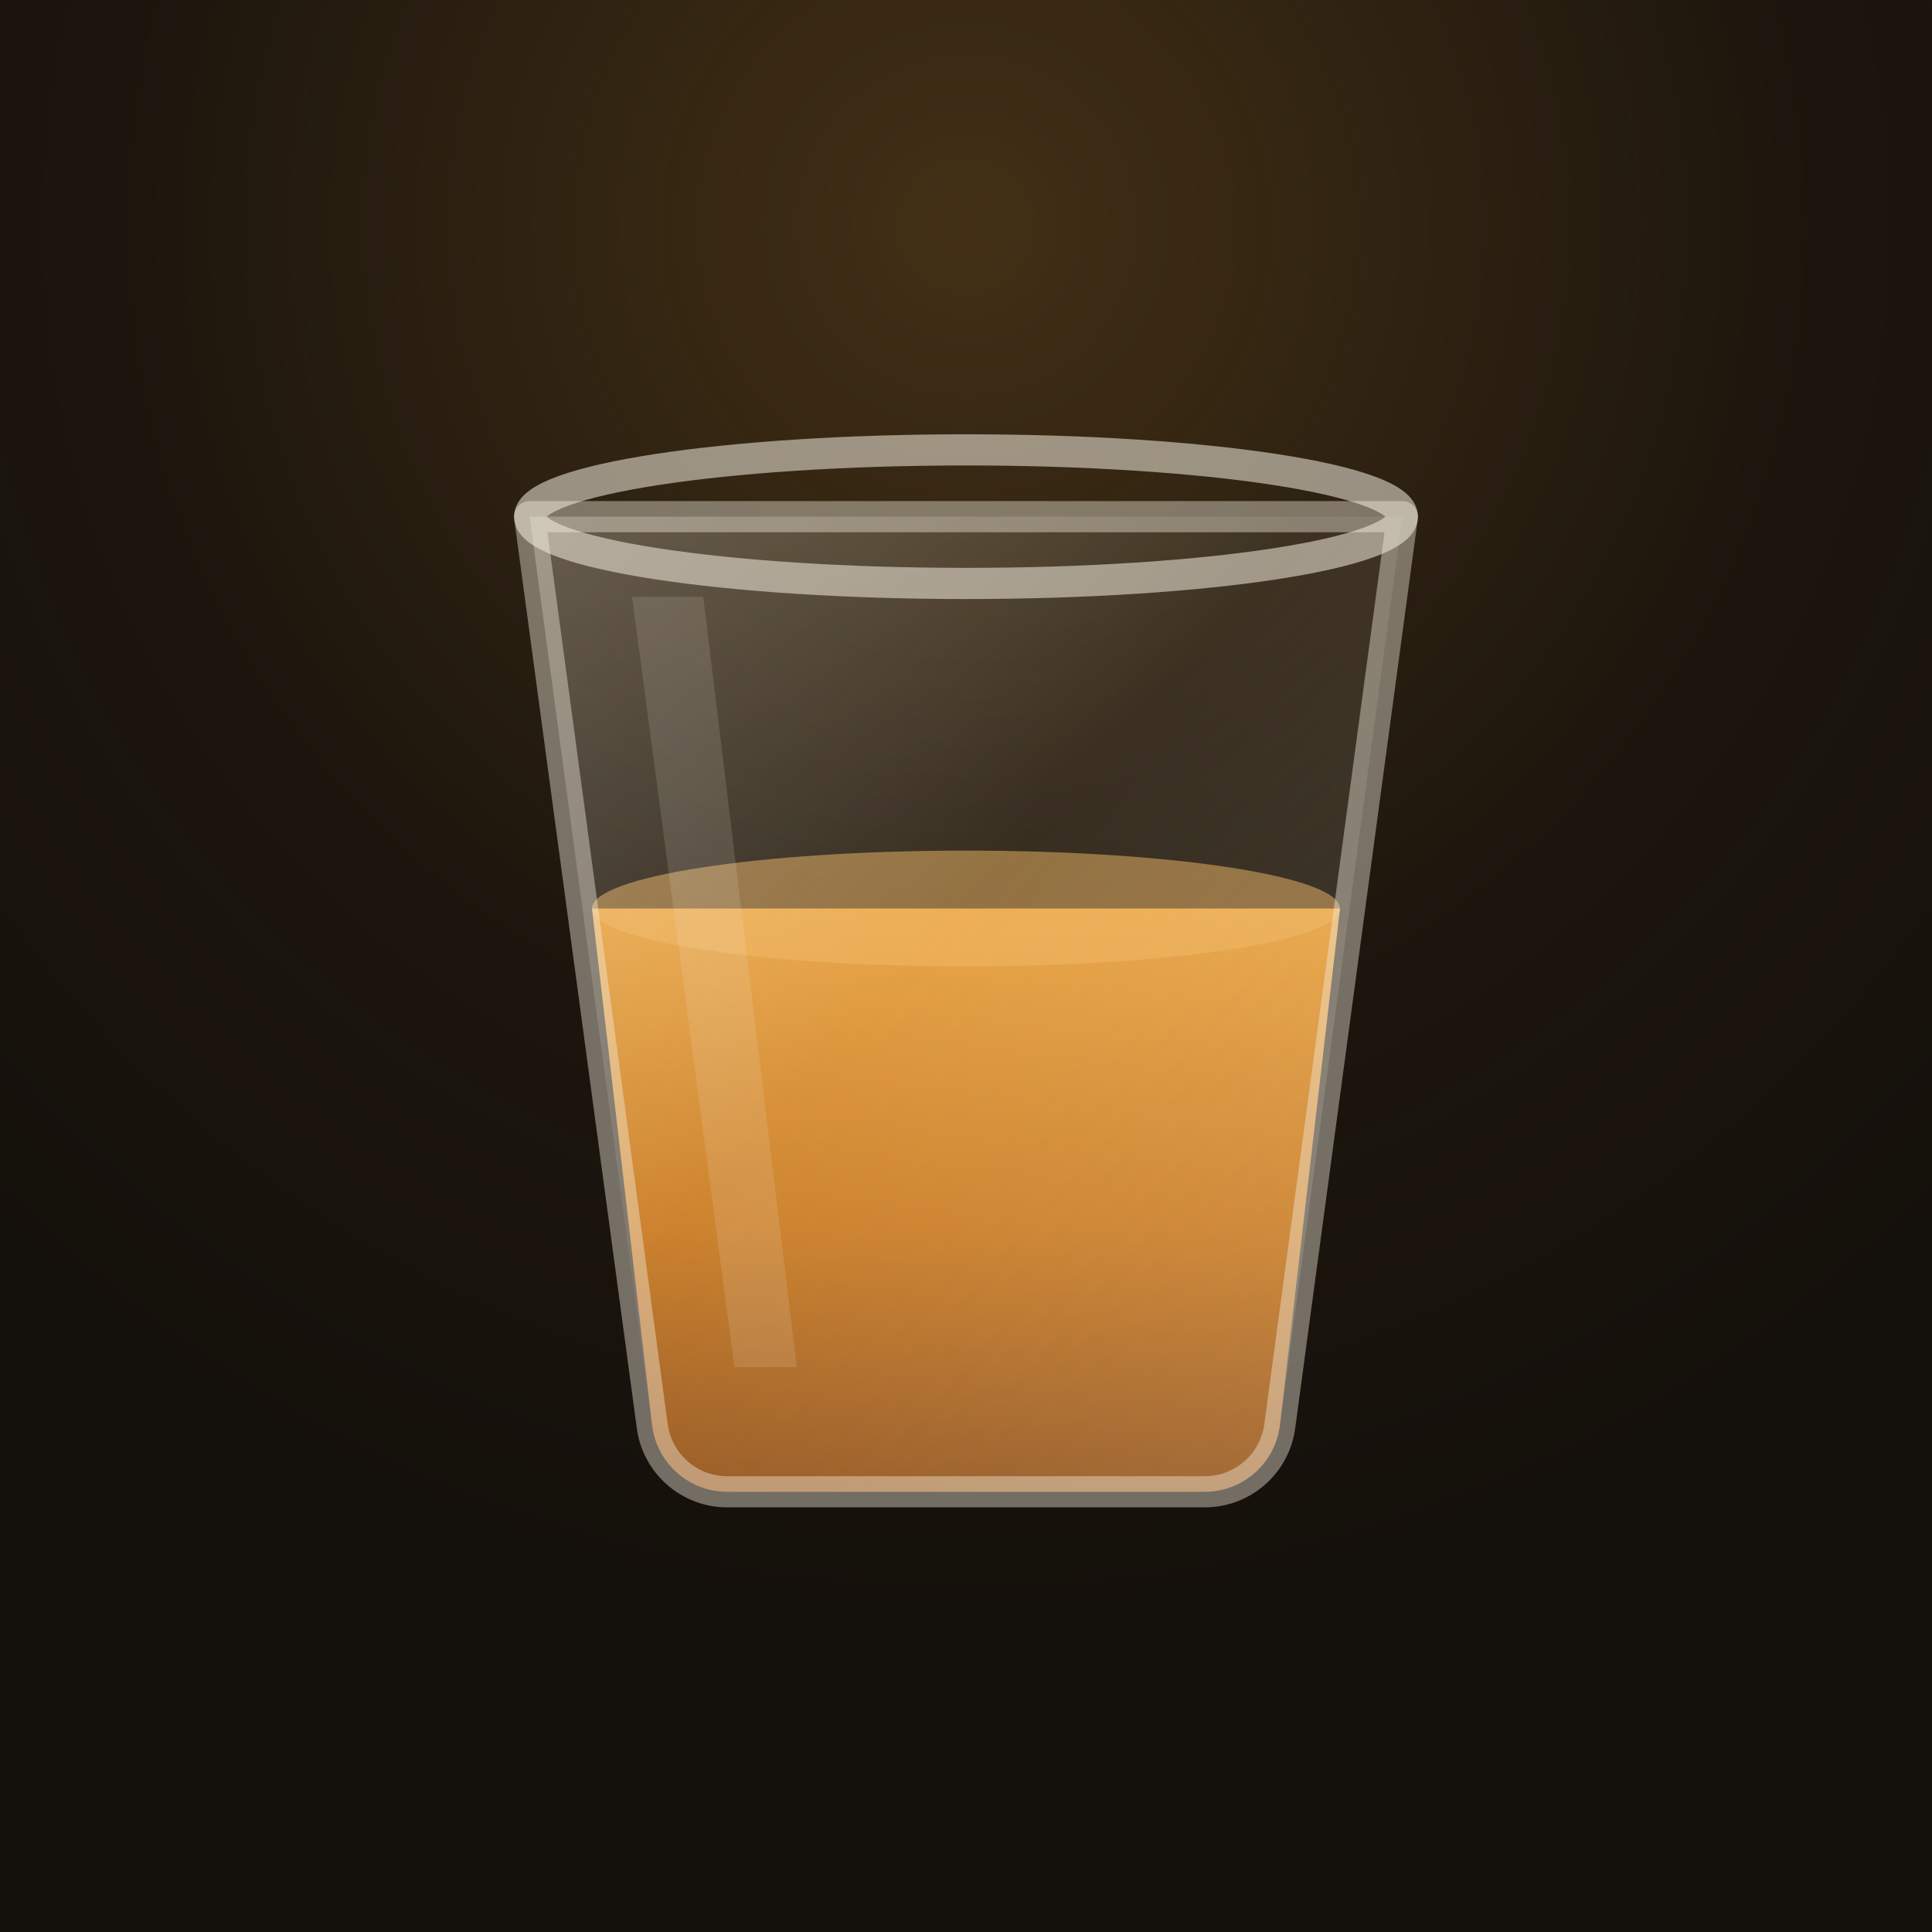
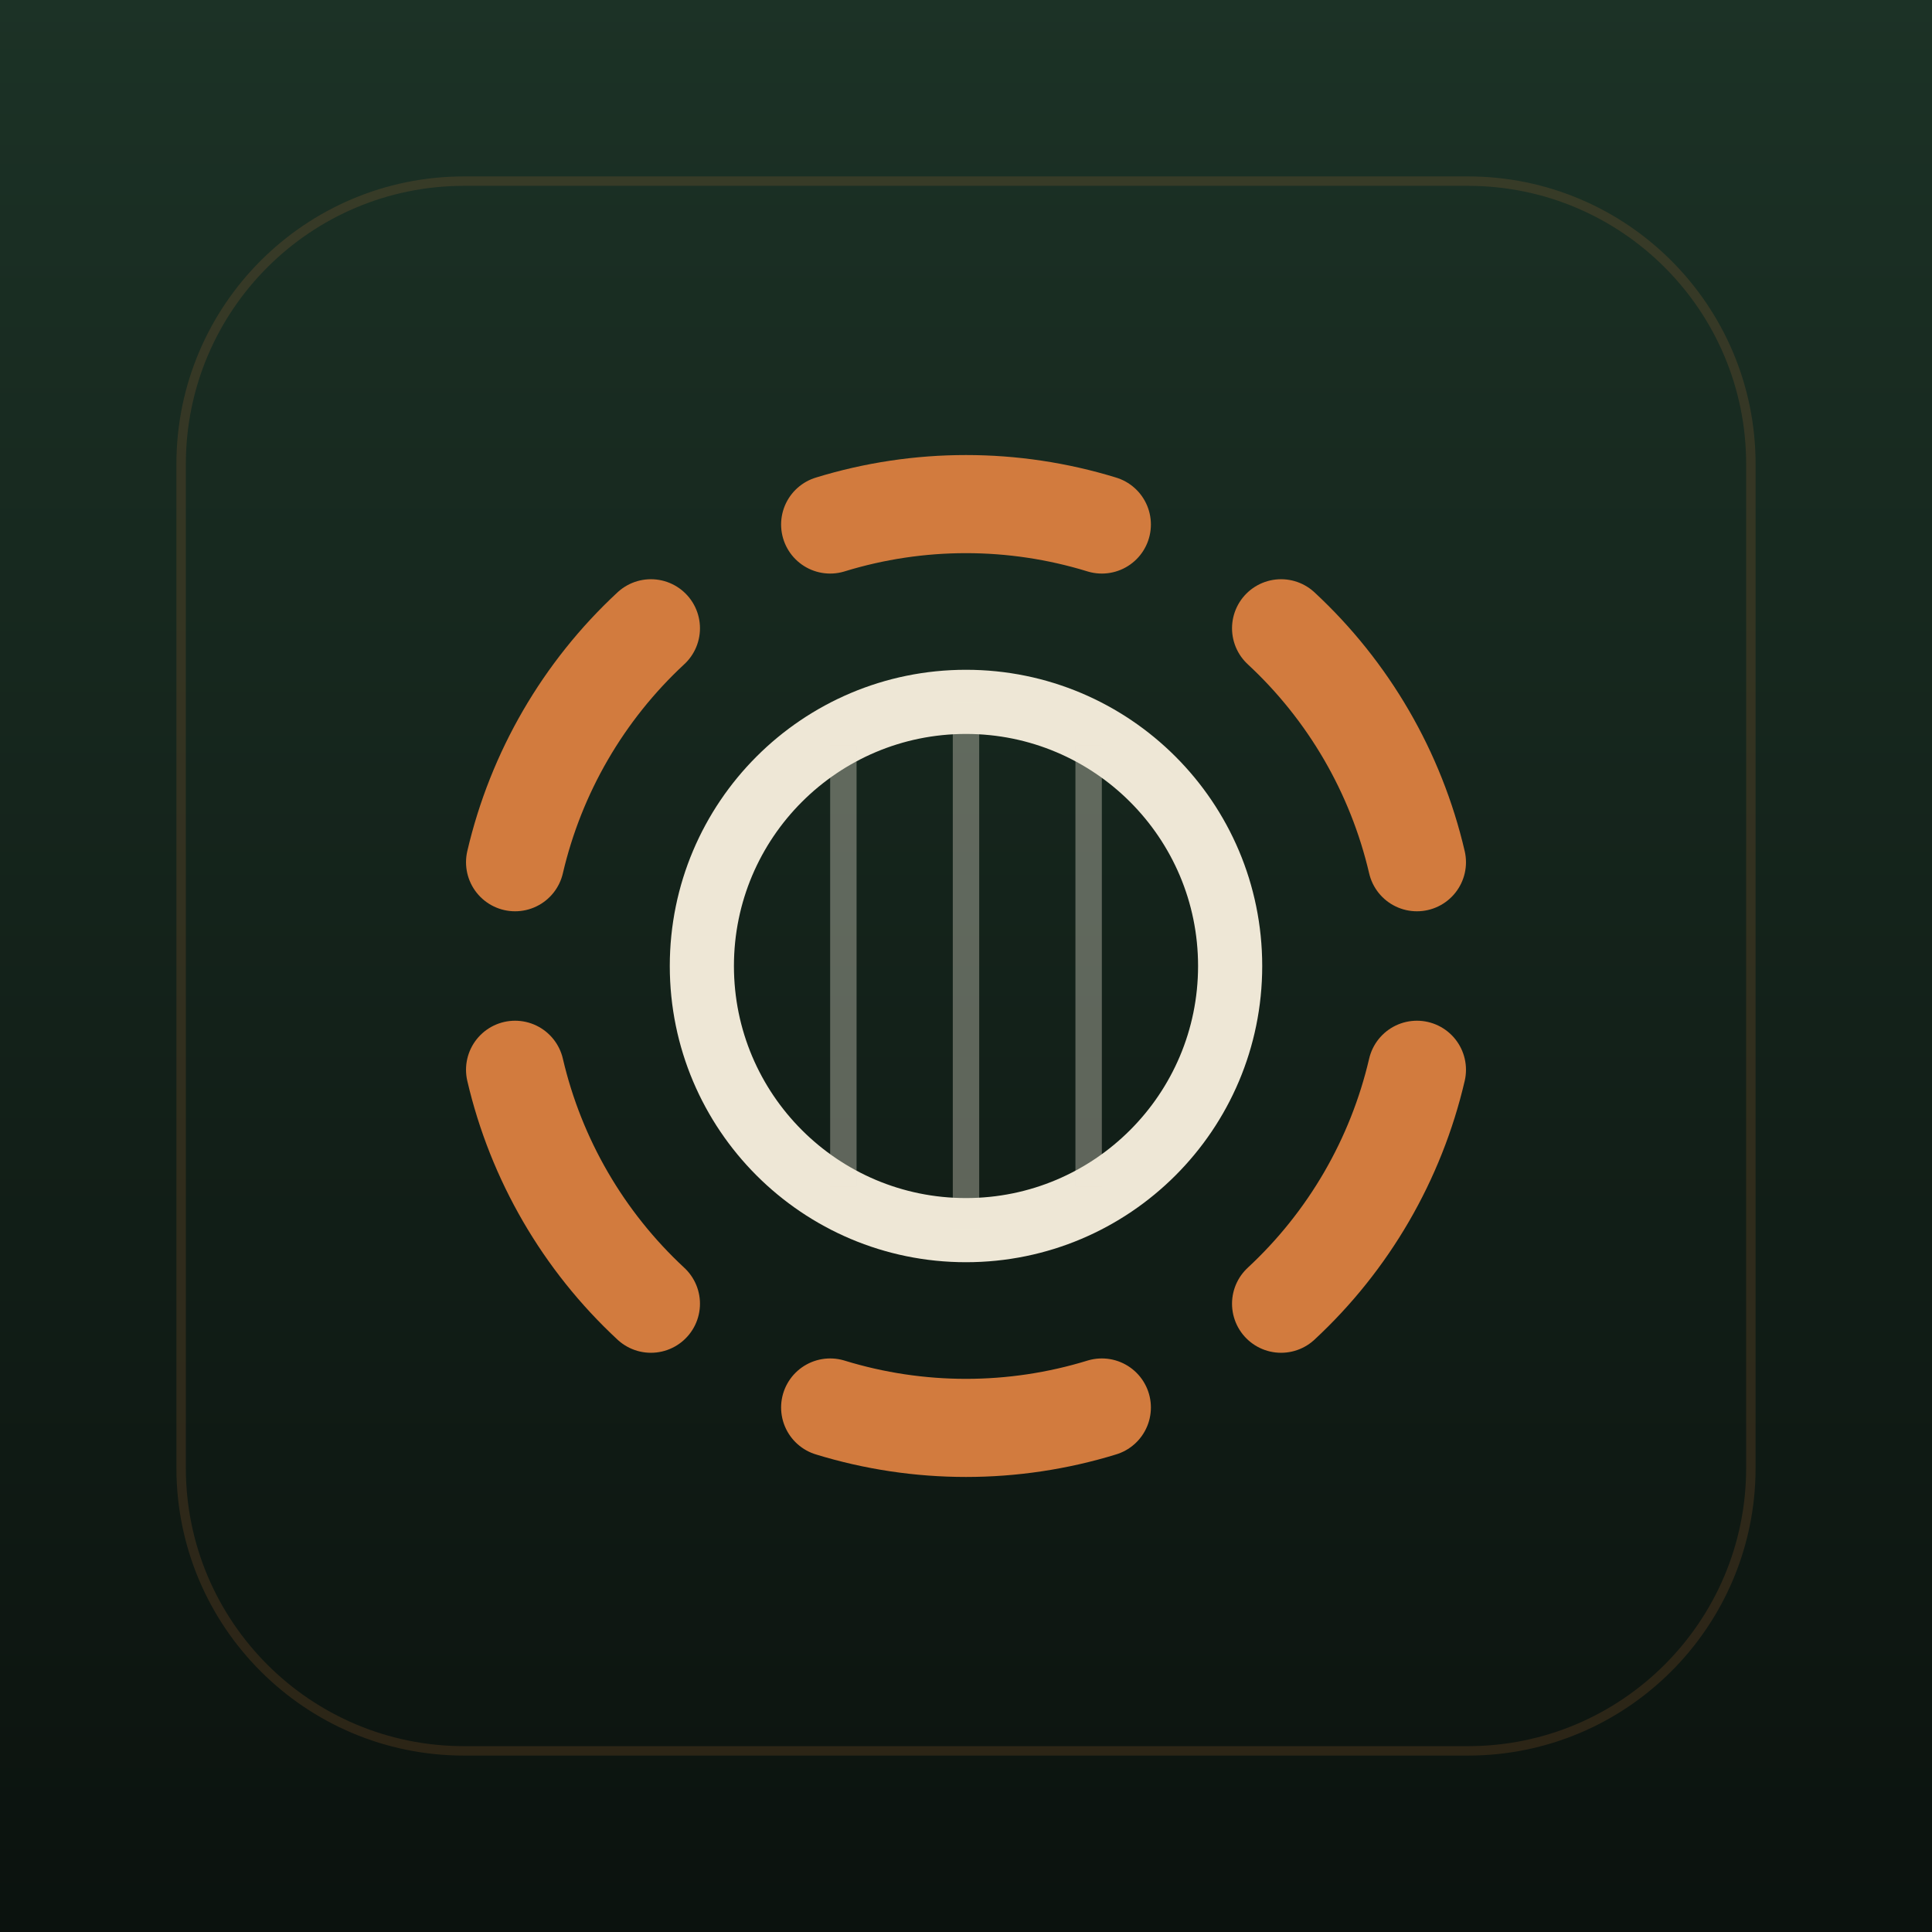
<svg xmlns="http://www.w3.org/2000/svg" viewBox="0 0 1024 1024" width="1024" height="1024">
  <defs>
-     <radialGradient id="glow" cx="50%" cy="12%" r="72%">
-       <stop offset="0%" stop-color="#e8a13c" stop-opacity="0.22" />
-       <stop offset="60%" stop-color="#e8a13c" stop-opacity="0.04" />
-       <stop offset="100%" stop-color="#e8a13c" stop-opacity="0" />
-     </radialGradient>
-     <linearGradient id="whiskey" x1="0" y1="0" x2="0" y2="1">
-       <stop offset="0%" stop-color="#e8a13c" />
-       <stop offset="55%" stop-color="#c9791f" />
-       <stop offset="100%" stop-color="#8f4d13" />
-     </linearGradient>
-     <linearGradient id="glass" x1="0" y1="0" x2="1" y2="1">
-       <stop offset="0%" stop-color="#f4ecdd" stop-opacity="0.30" />
-       <stop offset="45%" stop-color="#f4ecdd" stop-opacity="0.08" />
-       <stop offset="100%" stop-color="#f4ecdd" stop-opacity="0.20" />
+     <linearGradient id="ground" x1="0" y1="0" x2="0" y2="1">
+       <stop offset="0" stop-color="#1c3226" />
+       <stop offset="1" stop-color="#0b120e" />
    </linearGradient>
  </defs>
-   <rect width="1024" height="1024" fill="#14100b" />
-   <rect width="1024" height="1024" fill="url(#glow)" />
-   <g transform="translate(512 524) scale(1.18)">
-     <path d="M -168 -36 L 168 -36 L 141 196 a 34 34 0 0 1 -34 30 L -107 226 a 34 34 0 0 1 -34 -30 Z" fill="url(#whiskey)" />
-     <ellipse cx="0" cy="-36" rx="168" ry="26" fill="#f2b45c" opacity="0.5" />
-     <path d="M -196 -212 L 196 -212 L 141 196 a 34 34 0 0 1 -34 30 L -107 226 a 34 34 0 0 1 -34 -30 Z" fill="url(#glass)" stroke="#f4ecdd" stroke-opacity="0.42" stroke-width="14" stroke-linejoin="round" />
-     <ellipse cx="0" cy="-212" rx="196" ry="30" fill="none" stroke="#f4ecdd" stroke-opacity="0.55" stroke-width="14" />
-     <path d="M -150 -176 L -118 -176 L -76 170 L -104 170 Z" fill="#f4ecdd" opacity="0.14" />
+   <rect width="1024" height="1024" fill="url(#ground)" />
+   <rect x="96" y="96" width="832" height="832" rx="150" fill="none" stroke="#d27b3e" stroke-opacity=".16" stroke-width="5" />
+   <g transform="translate(192 192) scale(10)">
+     <circle cx="32" cy="32" r="14" fill="none" stroke="#eee7d6" stroke-width="3.4" />
+     <path d="M25.5 20.3v23.4M32 18v28M38.5 20.3v23.4" stroke="#eee7d6" stroke-width="1.4" opacity=".35" />
+     <path d="M24.8 8.6A24.5 24.5 0 0 1 39.2 8.6M48.7 14.1A24.5 24.5 0 0 1 55.9 26.5M55.9 37.5A24.5 24.5 0 0 1 48.7 49.9M39.2 55.4A24.5 24.5 0 0 1 24.8 55.4M15.3 49.9A24.5 24.5 0 0 1 8.1 37.5M8.1 26.5A24.5 24.5 0 0 1 15.3 14.1" fill="none" stroke="#d27b3e" stroke-width="5.2" stroke-linecap="round" />
  </g>
</svg>
